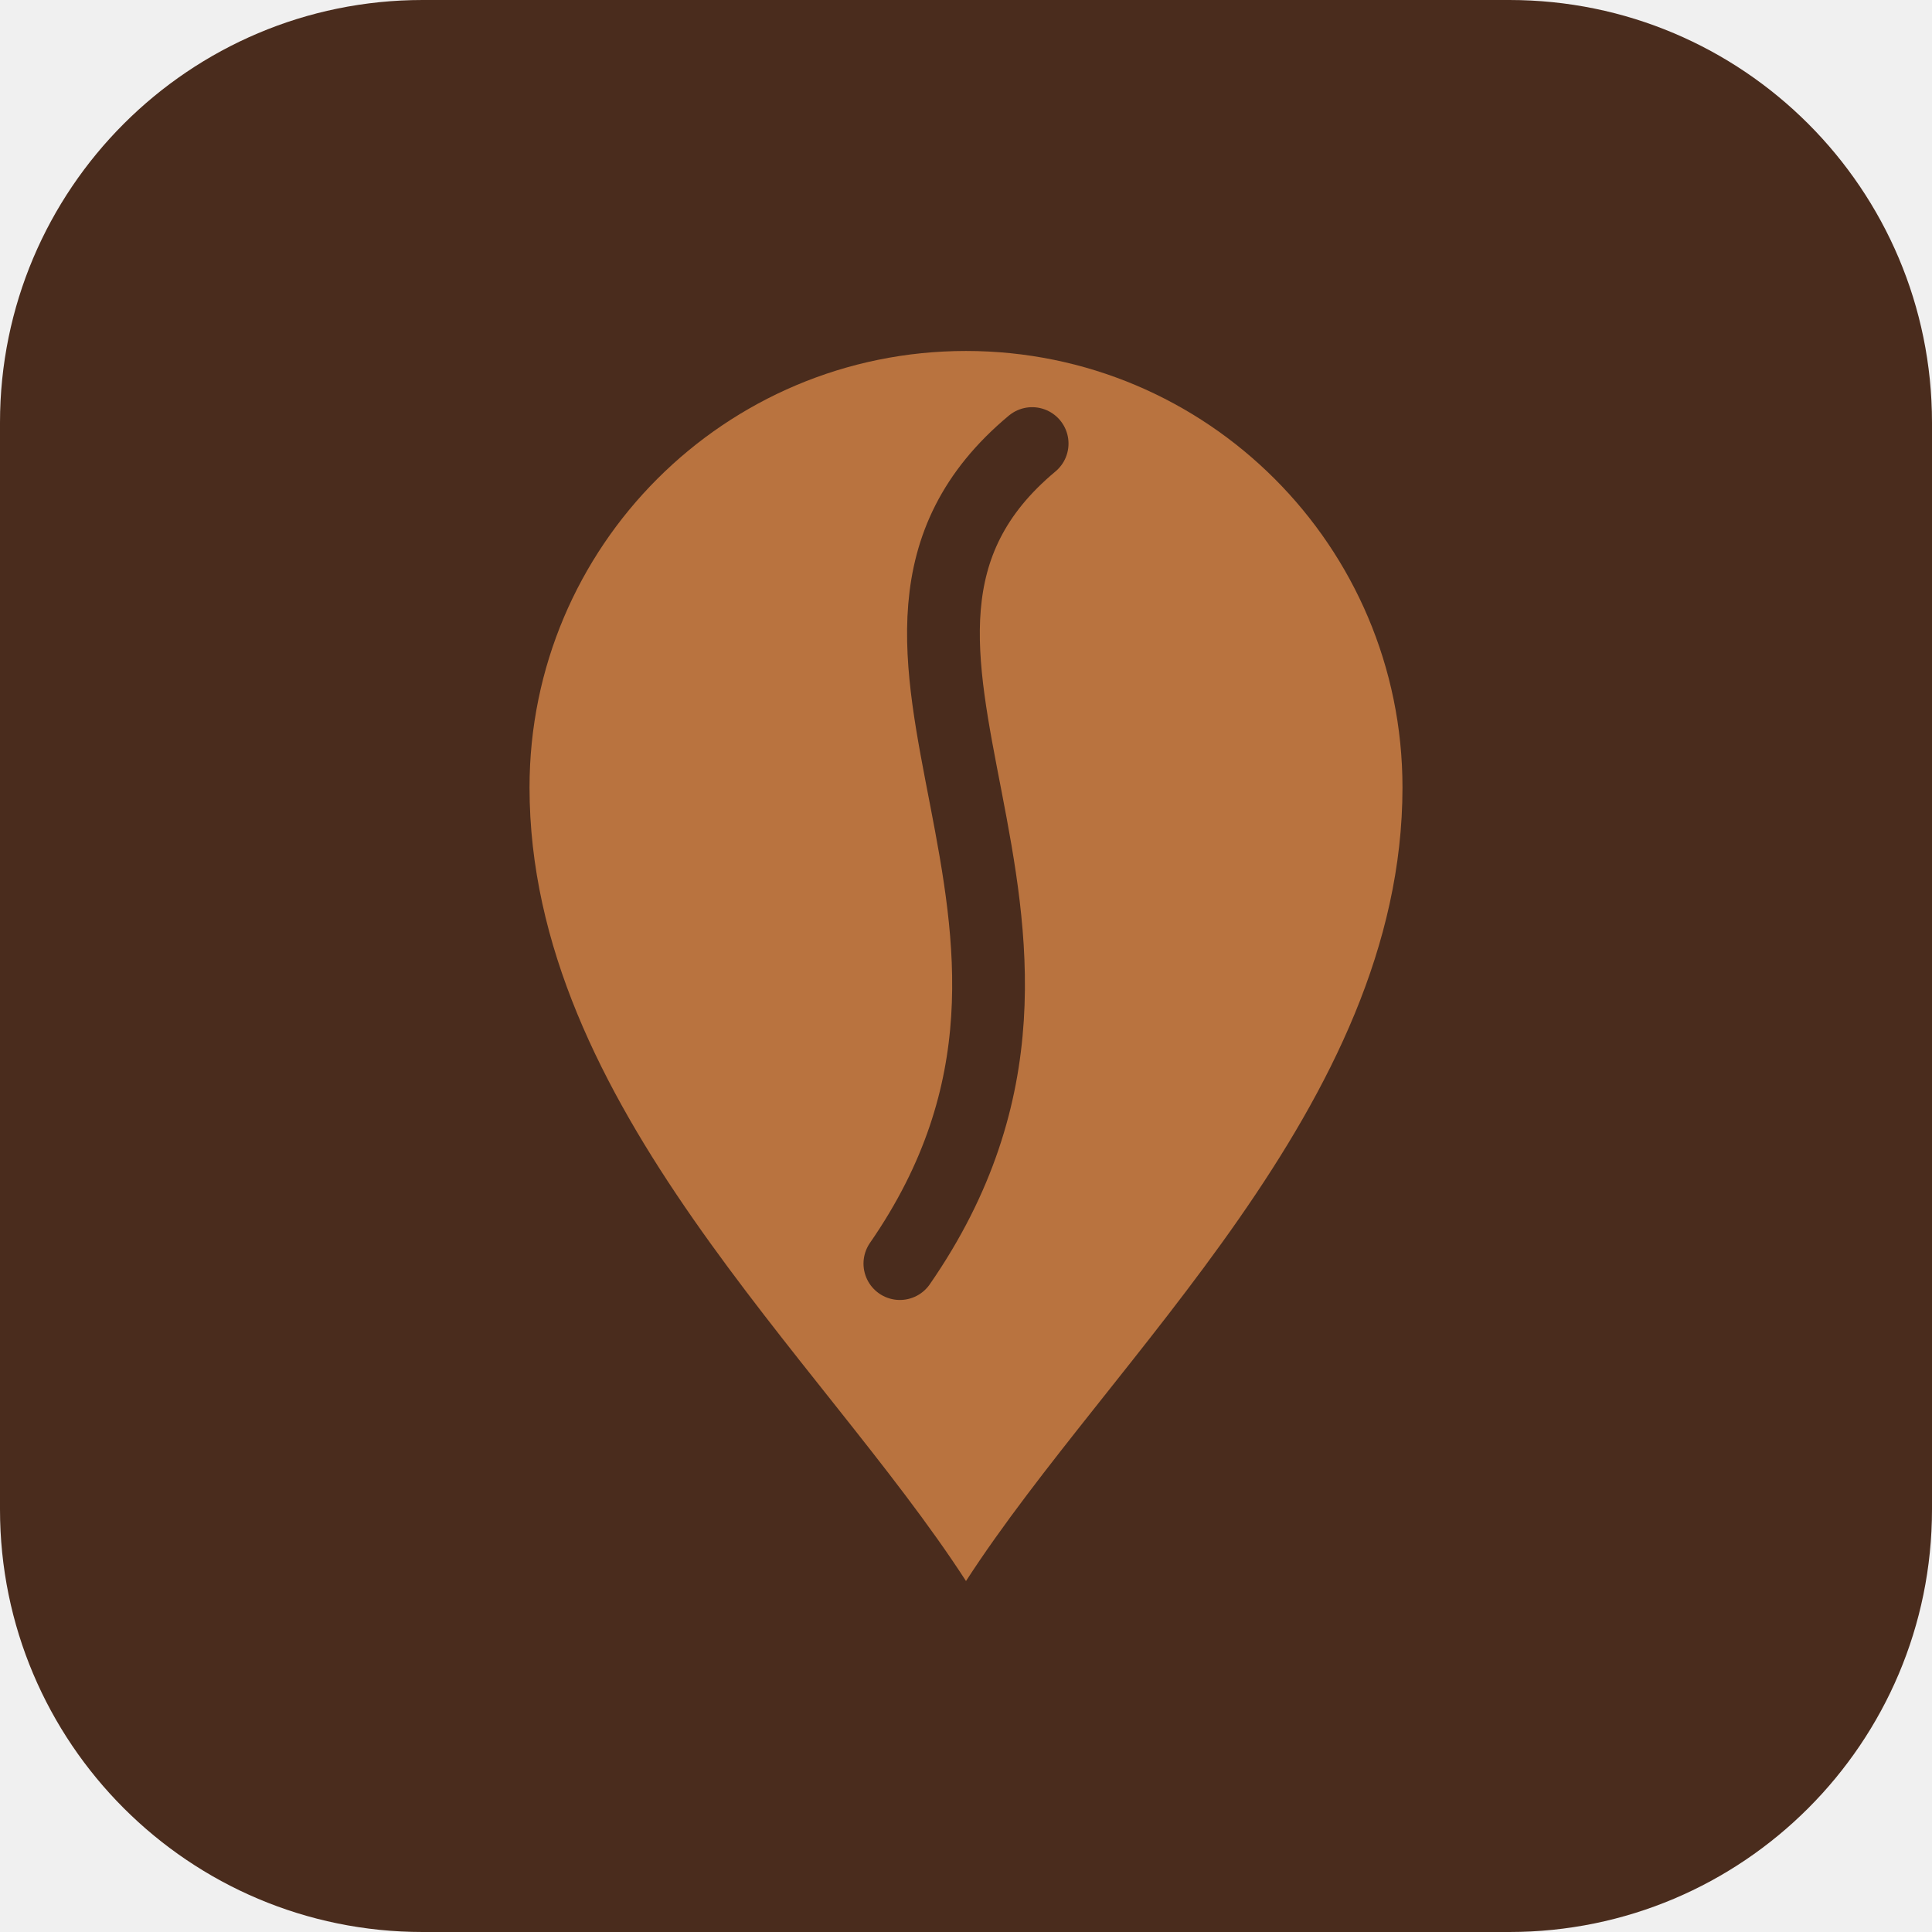
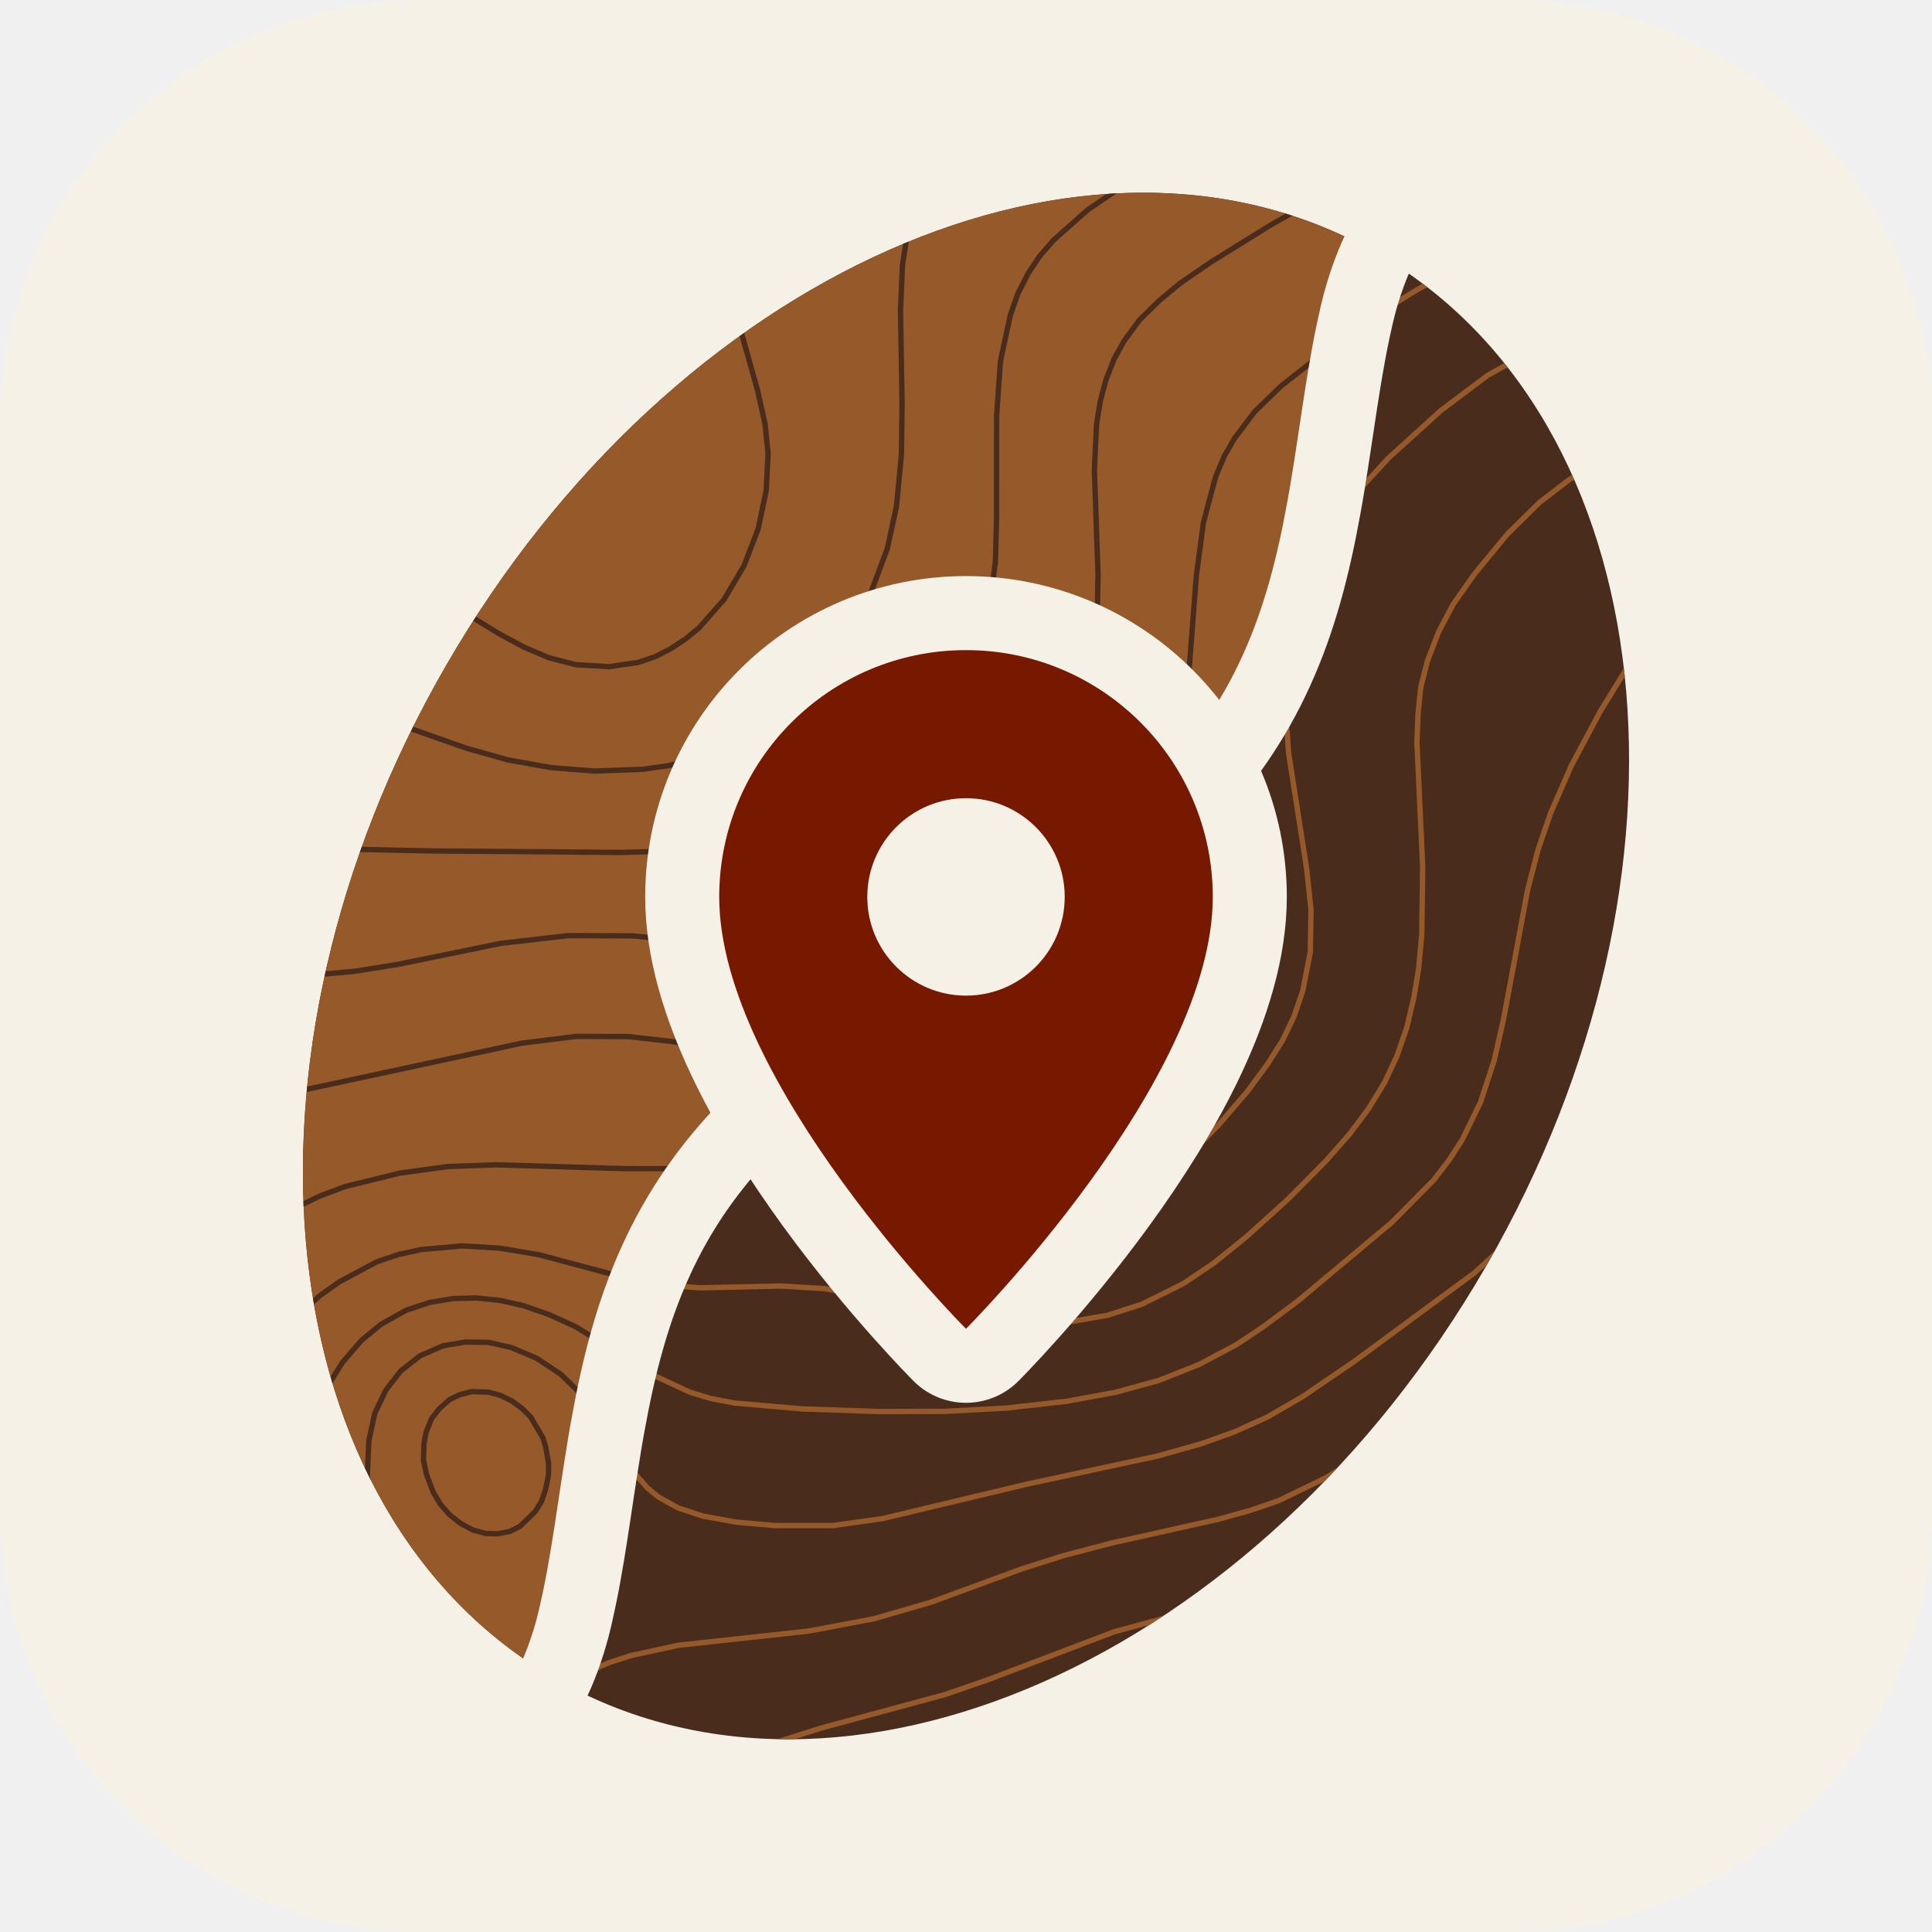
<svg xmlns="http://www.w3.org/2000/svg" viewBox="0 0 512 512" width="512" height="512">
-   <rect width="512" height="512" rx="112" fill="#4A2C1D" />
-   <g transform="translate(133.32 86.00) scale(1.75258) translate(-30 -22)">
-     <path fill="#B9733F" d="M100 212 C 78 178, 34 140, 34 92 A 66 66 0 0 1 166 92 C 166 140, 122 178, 100 212 Z" />
-     <path d="M110 40 C 74 70, 126 112, 90 164" fill="none" stroke="#4A2C1D" stroke-width="11" stroke-linecap="round" />
+   <defs>
+     <clipPath id="mocca-esq">
+       <path d="M0 -240C0 -238.33 0 -233.33 0 -230C0 -226.67 0 -223.33 0 -220C0 -216.67 0 -213.33 0 -210C0 -206.67 -0.28 -203.33 0 -200C0.28 -196.67 0.9 -193.33 1.66 -190C2.42 -186.67 3.5 -183.33 4.58 -180C5.66 -176.67 6.9 -173.33 8.13 -170C9.37 -166.67 10.7 -163.33 11.99 -160C13.29 -156.67 14.63 -153.33 15.9 -150C17.18 -146.67 18.46 -143.33 19.64 -140C20.83 -136.67 21.98 -133.33 23.02 -130C24.06 -126.67 25.03 -123.33 25.87 -120C26.71 -116.67 27.45 -113.33 28.05 -110C28.64 -106.67 29.12 -103.33 29.44 -100C29.77 -96.67 29.96 -93.33 29.99 -90C30.02 -86.67 29.9 -83.33 29.64 -80C29.37 -76.67 28.94 -73.33 28.38 -70C27.81 -66.67 27.09 -63.33 26.24 -60C25.39 -56.67 24.39 -53.33 23.28 -50C22.17 -46.67 20.92 -43.33 19.58 -40C18.24 -36.67 16.78 -33.33 15.26 -30C13.74 -26.67 12.11 -23.33 10.45 -20C8.8 -16.67 7.05 -13.33 5.31 -10C3.57 -6.67 1.77 -3.33 0 0C-1.77 3.33 -3.57 6.67 -5.31 10C-7.05 13.33 -8.8 16.67 -10.45 20C-12.11 23.33 -13.74 26.67 -15.26 30C-16.78 33.33 -18.24 36.67 -19.58 40C-20.92 43.33 -22.17 46.67 -23.28 50C-24.39 53.33 -25.39 56.67 -26.24 60C-27.09 63.33 -27.81 66.67 -28.38 70C-28.94 73.33 -29.37 76.67 -29.64 80C-29.9 83.33 -30.02 86.67 -29.99 90C-29.96 93.33 -29.77 96.67 -29.44 100C-29.12 103.33 -28.64 106.67 -28.05 110C-27.45 113.33 -26.71 116.67 -25.87 120C-25.03 123.33 -24.06 126.67 -23.02 130C-21.98 133.33 -20.83 136.67 -19.64 140C-18.46 143.33 -17.18 146.67 -15.9 150C-14.63 153.33 -13.29 156.67 -11.99 160C-10.7 163.33 -9.37 166.67 -8.13 170C-6.9 173.33 -5.66 176.67 -4.58 180C-3.5 183.33 -2.42 186.67 -1.66 190C-0.9 193.33 -0.28 196.67 0 200C0.28 203.33 0 206.67 0 210C0 213.33 0 216.67 0 220C0 223.33 0 226.67 0 230C0 233.33 0 238.33 0 240L0 400L-400 400L-400 -400L0 -400Z" />
+     </clipPath>
+     <clipPath id="mocca-dir">
+       <path d="M0 -240C0 -238.33 0 -233.33 0 -230C0 -226.67 0 -223.33 0 -220C0 -216.67 0 -213.33 0 -210C0 -206.67 -0.28 -203.33 0 -200C0.28 -196.67 0.9 -193.33 1.66 -190C2.42 -186.67 3.5 -183.33 4.58 -180C5.66 -176.67 6.9 -173.33 8.13 -170C9.37 -166.67 10.7 -163.33 11.99 -160C13.29 -156.67 14.63 -153.33 15.9 -150C17.18 -146.67 18.46 -143.33 19.64 -140C20.83 -136.67 21.98 -133.33 23.02 -130C24.06 -126.67 25.03 -123.33 25.87 -120C26.71 -116.67 27.45 -113.33 28.05 -110C28.64 -106.67 29.12 -103.33 29.44 -100C29.77 -96.67 29.96 -93.33 29.99 -90C30.02 -86.67 29.9 -83.33 29.64 -80C29.37 -76.67 28.94 -73.33 28.38 -70C27.81 -66.67 27.09 -63.33 26.24 -60C25.39 -56.67 24.39 -53.33 23.28 -50C22.17 -46.67 20.92 -43.33 19.58 -40C18.24 -36.67 16.78 -33.33 15.26 -30C13.74 -26.67 12.11 -23.33 10.45 -20C8.8 -16.67 7.05 -13.33 5.31 -10C3.57 -6.67 1.77 -3.33 0 0C-1.77 3.33 -3.57 6.67 -5.31 10C-7.05 13.33 -8.8 16.67 -10.45 20C-12.11 23.33 -13.74 26.67 -15.26 30C-16.78 33.33 -18.24 36.67 -19.58 40C-20.92 43.33 -22.17 46.67 -23.28 50C-24.39 53.33 -25.39 56.67 -26.24 60C-27.09 63.33 -27.81 66.67 -28.38 70C-28.94 73.33 -29.37 76.67 -29.64 80C-29.9 83.33 -30.02 86.67 -29.99 90C-29.96 93.33 -29.77 96.67 -29.44 100C-29.12 103.33 -28.64 106.67 -28.05 110C-27.45 113.33 -26.71 116.67 -25.87 120C-25.03 123.33 -24.06 126.67 -23.02 130C-21.98 133.33 -20.83 136.67 -19.64 140C-18.46 143.33 -17.18 146.67 -15.9 150C-14.63 153.33 -13.29 156.67 -11.99 160C-10.7 163.33 -9.37 166.67 -8.13 170C-6.9 173.33 -5.66 176.67 -4.58 180C-3.5 183.33 -2.42 186.67 -1.66 190C-0.9 193.33 -0.28 196.67 0 200C0.28 203.33 0 206.67 0 210C0 213.33 0 216.67 0 220C0 223.33 0 226.67 0 230C0 233.33 0 238.33 0 240L0 400L400 400L400 -400L0 -400Z" />
+     </clipPath>
+     <clipPath id="mocca-elip">
+       <ellipse cx="0" cy="0" rx="146" ry="200" />
+     </clipPath>
+     <mask id="mocca-corte" maskUnits="userSpaceOnUse" x="-400" y="-400" width="800" height="800">
+       <rect x="-400" y="-400" width="800" height="800" fill="#fff" />
+       <path d="M0 -240C0 -238.33 0 -233.33 0 -230C0 -226.67 0 -223.33 0 -220C0 -216.67 0 -213.33 0 -210C0 -206.67 -0.28 -203.33 0 -200C0.28 -196.67 0.9 -193.33 1.66 -190C2.42 -186.67 3.5 -183.33 4.58 -180C5.66 -176.67 6.9 -173.33 8.13 -170C9.37 -166.67 10.7 -163.33 11.99 -160C13.29 -156.67 14.63 -153.33 15.9 -150C17.18 -146.67 18.46 -143.33 19.64 -140C20.83 -136.67 21.98 -133.33 23.02 -130C24.06 -126.67 25.03 -123.33 25.87 -120C26.71 -116.67 27.45 -113.33 28.05 -110C28.64 -106.67 29.12 -103.33 29.44 -100C29.77 -96.67 29.96 -93.33 29.99 -90C30.02 -86.67 29.9 -83.33 29.64 -80C29.37 -76.67 28.94 -73.33 28.38 -70C27.81 -66.67 27.09 -63.33 26.24 -60C25.39 -56.67 24.39 -53.33 23.28 -50C22.17 -46.67 20.92 -43.33 19.58 -40C18.24 -36.67 16.78 -33.33 15.26 -30C13.74 -26.67 12.11 -23.33 10.45 -20C8.8 -16.67 7.05 -13.33 5.31 -10C3.57 -6.67 1.77 -3.33 0 0C-1.77 3.33 -3.57 6.67 -5.31 10C-7.05 13.33 -8.8 16.67 -10.45 20C-12.11 23.33 -13.74 26.67 -15.26 30C-16.78 33.33 -18.24 36.67 -19.58 40C-20.92 43.33 -22.17 46.67 -23.28 50C-24.39 53.33 -25.39 56.67 -26.24 60C-27.09 63.33 -27.81 66.67 -28.38 70C-28.94 73.33 -29.37 76.67 -29.64 80C-29.9 83.33 -30.02 86.67 -29.99 90C-29.96 93.33 -29.77 96.67 -29.44 100C-29.12 103.33 -28.64 106.67 -28.05 110C-27.45 113.33 -26.71 116.67 -25.87 120C-25.03 123.33 -24.06 126.67 -23.02 130C-21.98 133.33 -20.83 136.67 -19.64 140C-18.46 143.33 -17.18 146.67 -15.9 150C-14.63 153.33 -13.29 156.67 -11.99 160C-10.7 163.33 -9.37 166.67 -8.13 170C-6.9 173.33 -5.66 176.67 -4.58 180C-3.5 183.33 -2.42 186.67 -1.66 190C-0.9 193.33 -0.28 196.67 0 200C0.28 203.33 0 206.67 0 210C0 213.33 0 216.67 0 220C0 223.33 0 226.67 0 230C0 233.33 0 238.33 0 240" transform="rotate(30)" fill="none" stroke="#000" stroke-width="18" />
+       <path d="M0 88.2C0 88.2 -60 28.2 -60 -16.8A60 60 0 0 1 60 -16.8C60 28.2 0 88.2 0 88.2Z" fill="#000" stroke="#000" stroke-width="36" stroke-linejoin="round" />
+     </mask>
+   </defs>
+   <rect width="512" height="512" rx="112" fill="#F6F1E7" />
+   <g transform="translate(256.0 256.0) scale(1.09)">
+     <g mask="url(#mocca-corte)">
+       <g transform="rotate(30)">
+         <ellipse cx="0" cy="0" rx="146" ry="200" fill="#4A2C1D" />
+         <ellipse cx="0" cy="0" rx="146" ry="200" fill="#96592A" clip-path="url(#mocca-esq)" />
+         <g clip-path="url(#mocca-elip)">
+           <path d="M-106.1 -220.0L-113.1 -210.2L-128.2 -191.3L-131.9 -185.8L-135.3 -179.8L-138.2 -173.1L-140.3 -165.7L-141.4 -157.8L-141.4 -149.8L-140.4 -140.3L-138.5 -131.3L-136.0 -123.8L-132.5 -116.3L-129.8 -112.2L-126.2 -107.9L-114.0 -96.0L-108.2 -89.7L-104.0 -83.9L-99.9 -75.9L-96.9 -66.8L-95.4 -57.3L-95.5 -47.8L-97.3 -38.8L-98.8 -34.8L-100.8 -30.8L-103.1 -27.3L-106.0 -24.0L-111.6 -19.6L-118.8 -16.0L-125.3 -14.2L-131.8 -13.4L-138.8 -13.2L-157.8 -13.7L-164.3 -13.3L-170.0 -12.5M-170.0 24.9L-164.0 22.0L-156.3 19.5L-131.8 14.9L-121.5 12.3L-111.3 8.6L-101.9 4.1L-92.0 -2.1L-86.9 -6.1L-82.5 -10.3L-76.1 -18.2L-73.0 -23.3L-70.5 -28.7L-68.5 -34.3L-67.0 -40.3L-65.1 -53.3L-65.0 -59.8L-65.3 -66.3L-67.3 -78.3L-70.5 -88.3L-75.8 -99.9L-81.8 -110.6L-93.5 -130.1L-98.6 -139.9L-100.7 -145.3L-102.0 -150.0L-102.9 -157.8L-102.6 -161.8L-101.8 -166.0L-98.5 -174.6L-94.3 -182.0L-80.0 -204.0L-71.3 -220.0M-170.0 65.4L-156.3 57.1L-126.8 40.9L-86.4 18.0L-67.4 6.3L-59.2 0.1L-52.6 -6.4L-47.3 -13.4L-43.1 -21.3L-40.8 -27.3L-38.8 -33.8L-36.0 -48.0L-35.4 -59.8L-36.7 -70.8L-39.2 -79.7L-43.0 -88.8L-48.0 -98.0L-60.4 -119.5L-66.3 -131.6L-69.8 -142.5L-70.8 -147.8L-71.1 -153.3L-70.8 -158.3L-69.8 -163.5L-66.3 -174.0L-61.5 -183.9L-43.0 -220.0M-170.0 104.1L-165.6 100.2L-160.0 96.0L-138.0 82.4L-128.3 75.6L-119.9 68.8L-100.6 51.7L-87.5 42.0L-73.7 34.1L-42.2 20.0L-31.8 14.1L-26.5 10.0L-22.3 5.8L-18.9 1.3L-15.9 -3.9L-13.1 -10.3L-10.6 -17.7L-8.3 -26.8L-6.5 -36.8L-5.5 -44.8L-5.1 -51.8L-5.4 -58.8L-6.2 -65.3L-9.1 -76.3L-14.0 -88.0L-19.8 -98.5L-33.3 -120.1L-38.4 -130.0L-40.4 -135.3L-41.8 -140.5L-42.6 -145.8L-42.7 -150.8L-42.0 -157.1L-40.2 -163.6L-37.9 -169.8L-34.0 -178.0L-25.9 -193.1L-19.5 -204.0L-14.0 -212.0L-7.1 -220.0M-170.0 171.3L-163.8 164.2L-159.2 157.7L-154.8 150.3L-144.2 130.1L-140.2 123.9L-135.7 118.2L-130.0 112.0L-123.8 106.1L-84.1 70.2L-73.5 62.2L-62.5 55.9L-52.6 51.6L-21.7 40.1L-11.7 35.5L-1.7 30.1L5.5 25.4L12.0 20.0L17.1 14.2L20.8 8.2L22.9 3.3L24.7 -2.8L26.2 -9.9L27.3 -18.3L28.1 -33.7L27.6 -40.8L26.7 -47.3L24.0 -58.0L19.2 -71.3L13.6 -84.0L1.0 -110.3L-3.9 -122.2L-6.9 -133.3L-7.6 -138.8L-7.6 -143.8L-6.6 -151.8L-4.2 -160.3L0.8 -172.8L7.9 -188.2L12.8 -197.3L17.4 -204.5L23.3 -212.1L30.4 -220.0M-162.4 220.0L-159.1 213.7L-155.0 207.3L-138.0 184.7L-131.4 174.6L-126.0 164.0L-117.1 142.3L-111.7 132.3L-108.1 127.0L-104.0 122.0L-94.0 112.4L-84.7 105.2L-74.8 99.0L-47.3 84.2L-23.9 70.7L-14.3 65.8L-6.0 62.0L4.0 58.2L13.8 55.2L35.3 49.4L41.3 47.2L46.7 44.7L51.6 41.6L56.1 37.8L60.7 32.5L64.4 26.5L67.4 19.8L70.1 12.1L72.5 2.8L74.5 -7.8L75.4 -15.8L75.7 -22.8L75.2 -29.3L73.9 -35.8L70.8 -44.8L65.8 -53.8L59.9 -61.9L42.0 -84.1L36.4 -92.4L32.1 -100.1L28.2 -108.7L25.3 -117.3L23.7 -125.3L23.2 -133.8L24.1 -144.4L27.2 -158.3L32.5 -174.8L38.1 -187.9L44.0 -197.7L49.8 -205.0L57.6 -212.6L67.2 -220.0M-128.1 220.0L-122.8 211.3L-110.7 193.9L-106.2 185.7L-102.9 176.3L-97.8 153.6L-96.0 148.0L-93.5 142.6L-88.1 133.9L-84.4 129.7L-80.2 125.9L-72.1 120.2L-63.9 116.1L-54.8 112.7L-34.3 107.2L-25.3 104.2L-16.9 100.1L-0.1 89.9L9.3 85.2L19.3 81.4L42.3 74.2L54.8 68.8L63.9 63.3L72.2 56.4L78.1 49.9L84.4 40.4L88.3 32.4L92.0 22.8L96.1 10.1L99.5 -2.8L101.2 -11.3L102.1 -18.8L102.3 -26.3L101.7 -33.3L100.3 -40.6L98.1 -47.9L95.7 -54.3L92.1 -62.1L84.1 -76.4L67.7 -102.0L64.5 -108.1L61.9 -113.9L60.1 -120.2L58.9 -127.8L58.6 -135.3L59.4 -144.3L61.5 -156.8L64.4 -167.3L68.0 -176.0L72.9 -183.8L77.4 -189.1L82.6 -194.0L106.0 -211.4L115.8 -220.0M-90.0 220.0L-82.1 209.9L-80.0 206.0L-78.7 201.8L-78.2 197.8L-78.4 193.8L-82.8 171.3L-83.3 165.3L-83.1 159.3L-81.8 152.4L-79.6 146.5L-76.0 140.5L-72.0 136.0L-67.6 132.4L-62.7 129.4L-57.3 127.0L-51.8 125.3L-45.5 124.1L-38.3 123.4L-15.3 124.1L-6.3 123.3L-1.2 122.1L4.3 120.2L19.3 113.2L36.0 104.3L49.6 96.4L62.2 88.2L74.0 79.5L83.3 71.6L91.0 63.8L97.5 55.6L103.0 46.8L106.5 39.7L110.6 30.2L120.8 2.3L124.5 -11.8L125.3 -17.8L125.6 -23.8L124.9 -33.8L122.7 -44.3L119.6 -54.3L109.0 -84.3L106.3 -94.1L104.5 -103.3L103.1 -115.8L102.6 -130.8L103.0 -145.3L104.3 -156.3L106.1 -163.8L108.3 -169.6L111.7 -176.0L115.6 -181.6L122.8 -189.9L143.1 -209.8L152.3 -220.0M-48.2 220.0L-46.3 215.3L-45.5 211.3L-45.6 207.3L-46.6 203.7L-49.9 197.9L-59.9 185.8L-64.1 180.1L-68.0 172.6L-70.1 166.1L-70.6 159.8L-69.8 154.0L-67.6 148.5L-64.0 143.6L-59.8 140.1L-54.8 137.3L-49.3 135.6L-42.8 134.8L-35.8 135.2L-28.3 137.1L-21.6 139.9L-7.8 147.2L-3.7 148.6L-0.3 149.2L5.3 149.1L11.5 147.8L19.3 145.0L27.7 141.1L40.0 134.0L49.6 126.5L75.7 101.8L99.9 79.9L107.6 72.0L113.2 65.4L118.3 58.3L123.2 49.8L129.8 36.1L144.4 2.7L148.2 -9.4L150.0 -20.2L150.1 -29.7L149.0 -39.8L147.1 -49.3L140.9 -75.3L138.6 -91.3L137.9 -102.8L136.9 -134.3L137.2 -143.8L138.2 -151.3L140.0 -158.0L141.8 -162.3L144.4 -166.9L148.1 -171.9L152.0 -176.0L156.3 -179.8L170.0 -189.8M-10.4 220.0L-5.0 212.2L5.5 195.5L9.6 190.0L13.3 185.9L22.0 178.0L47.8 159.1L60.0 148.6L69.9 138.3L85.0 120.2L92.3 112.2L100.8 103.8L120.3 85.9L126.1 80.0L130.8 74.6L138.0 64.0L143.9 53.0L163.9 9.9L167.5 1.3L170.0 -6.7M-48.8 147.8L-45.8 147.0L-42.8 146.8L-39.8 147.1L-36.8 147.9L-31.7 150.8L-30.0 152.4L-27.4 155.5L-26.0 158.0L-24.9 161.3L-24.3 164.3L-24.4 167.3L-25.8 172.2L-27.3 174.5L-29.6 176.5L-32.2 177.9L-35.3 178.7L-38.8 178.8L-42.1 178.3L-45.3 177.2L-48.3 175.5L-51.7 172.7L-54.1 170.1L-56.1 166.4L-57.0 163.8L-57.5 160.3L-57.1 157.3L-56.0 154.0L-54.4 151.7L-52.3 149.7ZM33.7 220.0L44.6 200.1L49.1 193.3L54.5 186.4L62.1 178.1L84.1 156.0L91.4 147.6L112.2 122.1L137.9 96.3L146.7 86.1L152.1 78.1L156.9 69.7L170.0 40.4" stroke="#4A2C1D" fill="none" stroke-width="1.3" stroke-linejoin="round" stroke-linecap="round" clip-path="url(#mocca-esq)" />
+           <path d="M-106.1 -220.0L-113.1 -210.2L-128.2 -191.3L-131.9 -185.8L-135.3 -179.8L-138.2 -173.1L-140.3 -165.7L-141.4 -157.8L-141.4 -149.8L-140.4 -140.3L-138.5 -131.3L-136.0 -123.8L-132.5 -116.3L-129.8 -112.2L-126.2 -107.9L-114.0 -96.0L-108.2 -89.7L-104.0 -83.9L-99.9 -75.9L-96.9 -66.8L-95.4 -57.3L-95.5 -47.8L-97.3 -38.8L-98.8 -34.8L-100.8 -30.8L-103.1 -27.3L-106.0 -24.0L-111.6 -19.6L-118.8 -16.0L-125.3 -14.2L-131.8 -13.4L-138.8 -13.2L-157.8 -13.7L-164.3 -13.3L-170.0 -12.5M-170.0 24.9L-164.0 22.0L-156.3 19.5L-131.8 14.9L-121.5 12.3L-111.3 8.6L-101.9 4.1L-92.0 -2.1L-86.9 -6.1L-82.5 -10.3L-76.1 -18.2L-73.0 -23.3L-70.5 -28.7L-68.5 -34.3L-67.0 -40.3L-65.1 -53.3L-65.0 -59.8L-65.3 -66.3L-67.3 -78.3L-70.5 -88.3L-75.8 -99.9L-81.8 -110.6L-93.5 -130.1L-98.6 -139.9L-100.7 -145.3L-102.0 -150.0L-102.9 -157.8L-102.6 -161.8L-101.8 -166.0L-98.5 -174.6L-94.3 -182.0L-80.0 -204.0L-71.3 -220.0M-170.0 65.4L-156.3 57.1L-126.8 40.9L-86.4 18.0L-67.4 6.3L-59.2 0.1L-52.6 -6.4L-47.3 -13.4L-43.1 -21.3L-40.8 -27.3L-38.8 -33.8L-36.0 -48.0L-35.4 -59.8L-36.7 -70.8L-39.2 -79.7L-43.0 -88.8L-48.0 -98.0L-60.4 -119.5L-66.3 -131.6L-69.8 -142.5L-70.8 -147.8L-71.1 -153.3L-70.8 -158.3L-69.8 -163.5L-66.3 -174.0L-61.5 -183.9L-43.0 -220.0M-170.0 104.1L-165.6 100.2L-160.0 96.0L-138.0 82.4L-128.3 75.6L-119.9 68.8L-100.6 51.7L-87.5 42.0L-73.7 34.1L-42.2 20.0L-31.8 14.1L-26.5 10.0L-22.3 5.8L-18.9 1.3L-15.9 -3.9L-13.1 -10.3L-10.6 -17.7L-8.3 -26.8L-6.5 -36.8L-5.5 -44.8L-5.1 -51.8L-5.4 -58.8L-6.2 -65.3L-9.1 -76.3L-14.0 -88.0L-19.8 -98.5L-33.3 -120.1L-38.4 -130.0L-40.4 -135.3L-41.8 -140.5L-42.6 -145.8L-42.7 -150.8L-42.0 -157.1L-40.2 -163.6L-37.9 -169.8L-34.0 -178.0L-25.9 -193.1L-19.5 -204.0L-14.0 -212.0L-7.1 -220.0M-170.0 171.3L-163.8 164.2L-159.2 157.7L-154.8 150.3L-144.2 130.1L-140.2 123.9L-135.7 118.2L-130.0 112.0L-123.8 106.1L-84.1 70.2L-73.5 62.2L-62.5 55.9L-52.6 51.6L-21.7 40.1L-11.7 35.5L-1.7 30.1L5.5 25.4L12.0 20.0L17.1 14.2L20.8 8.2L22.9 3.3L24.7 -2.8L26.2 -9.9L27.3 -18.3L28.1 -33.7L27.6 -40.8L26.7 -47.3L24.0 -58.0L19.2 -71.3L13.6 -84.0L1.0 -110.3L-3.9 -122.2L-6.9 -133.3L-7.6 -138.8L-7.6 -143.8L-6.6 -151.8L-4.2 -160.3L0.8 -172.8L7.9 -188.2L12.8 -197.3L17.4 -204.5L23.3 -212.1L30.4 -220.0M-162.4 220.0L-159.1 213.7L-155.0 207.3L-138.0 184.7L-131.4 174.6L-126.0 164.0L-117.1 142.3L-111.7 132.3L-108.1 127.0L-104.0 122.0L-94.0 112.4L-84.7 105.2L-74.8 99.0L-47.3 84.2L-23.9 70.7L-14.3 65.8L-6.0 62.0L4.0 58.2L13.8 55.2L35.3 49.4L41.3 47.2L46.7 44.7L51.6 41.6L56.1 37.8L60.7 32.5L64.4 26.5L67.4 19.8L70.1 12.1L72.5 2.8L74.5 -7.8L75.4 -15.8L75.7 -22.8L75.2 -29.3L73.9 -35.8L70.8 -44.8L65.8 -53.8L59.9 -61.9L42.0 -84.1L36.4 -92.4L32.1 -100.1L28.2 -108.7L25.3 -117.3L23.7 -125.3L23.2 -133.8L24.1 -144.4L27.2 -158.3L32.5 -174.8L38.1 -187.9L44.0 -197.7L49.8 -205.0L57.6 -212.6L67.2 -220.0M-128.1 220.0L-122.8 211.3L-110.7 193.9L-106.2 185.7L-102.9 176.3L-97.8 153.6L-96.0 148.0L-93.5 142.6L-88.1 133.9L-84.4 129.7L-80.2 125.9L-72.1 120.2L-63.9 116.1L-54.8 112.7L-34.3 107.2L-25.3 104.2L-16.9 100.1L-0.1 89.9L9.3 85.2L19.3 81.4L42.3 74.2L54.8 68.8L63.9 63.3L72.2 56.4L78.1 49.9L84.4 40.4L88.3 32.4L92.0 22.8L96.1 10.1L99.5 -2.8L101.2 -11.3L102.1 -18.8L102.3 -26.3L101.7 -33.3L100.3 -40.6L98.1 -47.9L95.7 -54.3L92.1 -62.1L84.1 -76.4L67.7 -102.0L64.5 -108.1L61.9 -113.9L60.1 -120.2L58.9 -127.8L58.6 -135.3L59.4 -144.3L61.5 -156.8L64.4 -167.3L68.0 -176.0L72.9 -183.8L77.4 -189.1L82.6 -194.0L106.0 -211.4L115.8 -220.0M-90.0 220.0L-82.1 209.9L-80.0 206.0L-78.7 201.8L-78.2 197.8L-78.4 193.8L-82.8 171.3L-83.3 165.3L-83.1 159.3L-81.8 152.4L-79.6 146.5L-76.0 140.5L-72.0 136.0L-67.6 132.4L-62.7 129.4L-57.3 127.0L-51.8 125.3L-45.5 124.1L-38.3 123.4L-15.3 124.1L-6.3 123.3L-1.2 122.1L4.3 120.2L19.3 113.2L36.0 104.3L49.6 96.4L62.2 88.2L74.0 79.5L83.3 71.6L91.0 63.8L97.5 55.6L103.0 46.8L106.5 39.7L110.6 30.2L120.8 2.3L124.5 -11.8L125.3 -17.8L125.6 -23.8L124.9 -33.8L122.7 -44.3L119.6 -54.3L109.0 -84.3L106.3 -94.1L104.5 -103.3L103.1 -115.8L102.6 -130.8L103.0 -145.3L104.3 -156.3L106.1 -163.8L108.3 -169.6L111.7 -176.0L115.6 -181.6L122.8 -189.9L143.1 -209.8L152.3 -220.0M-48.2 220.0L-46.3 215.3L-45.5 211.3L-45.6 207.3L-46.6 203.7L-49.9 197.9L-59.9 185.8L-64.1 180.1L-68.0 172.6L-70.1 166.1L-70.6 159.8L-69.8 154.0L-67.6 148.5L-64.0 143.6L-59.8 140.1L-54.8 137.3L-49.3 135.6L-42.8 134.8L-35.8 135.2L-28.3 137.1L-21.6 139.9L-7.8 147.2L-3.7 148.6L-0.3 149.2L5.3 149.1L11.5 147.8L19.3 145.0L27.7 141.1L40.0 134.0L49.6 126.5L75.7 101.8L99.9 79.9L107.6 72.0L113.2 65.4L118.3 58.3L123.2 49.8L129.8 36.1L144.4 2.7L148.2 -9.4L150.0 -20.2L150.1 -29.7L149.0 -39.8L147.1 -49.3L140.9 -75.3L138.6 -91.3L137.9 -102.8L136.9 -134.3L137.2 -143.8L138.2 -151.3L140.0 -158.0L141.8 -162.3L144.4 -166.9L148.1 -171.9L152.0 -176.0L156.3 -179.8L170.0 -189.8M-10.4 220.0L-5.0 212.2L5.5 195.5L9.6 190.0L13.3 185.9L22.0 178.0L47.8 159.1L60.0 148.6L69.9 138.3L85.0 120.2L92.3 112.2L100.8 103.8L120.3 85.9L126.1 80.0L130.8 74.6L138.0 64.0L143.9 53.0L163.9 9.9L167.5 1.3L170.0 -6.7M-48.8 147.8L-45.8 147.0L-42.8 146.8L-39.8 147.1L-36.8 147.9L-31.7 150.8L-30.0 152.4L-27.4 155.5L-26.0 158.0L-24.9 161.3L-24.3 164.3L-24.4 167.3L-25.8 172.2L-27.3 174.5L-29.6 176.5L-32.2 177.9L-35.3 178.7L-38.8 178.8L-42.1 178.3L-45.3 177.2L-48.3 175.5L-51.7 172.7L-54.1 170.1L-56.1 166.4L-57.0 163.8L-57.5 160.3L-57.1 157.3L-56.0 154.0L-54.4 151.7L-52.3 149.7ZM33.7 220.0L44.6 200.1L49.1 193.3L54.5 186.4L62.1 178.1L84.1 156.0L91.4 147.6L112.2 122.1L137.9 96.3L146.7 86.1L152.1 78.1L156.9 69.7L170.0 40.4" stroke="#96592A" fill="none" stroke-width="1.3" stroke-linejoin="round" stroke-linecap="round" clip-path="url(#mocca-dir)" />
+         </g>
+       </g>
+     </g>
+     <path d="M0 88.2C0 88.2 -60 28.2 -60 -16.8A60 60 0 0 1 60 -16.8C60 28.2 0 88.2 0 88.2ZM0 -40.8A24 24 0 1 0 0 7.2A24 24 0 1 0 0 -40.8Z" fill="#771900" fill-rule="evenodd" />
  </g>
</svg>
